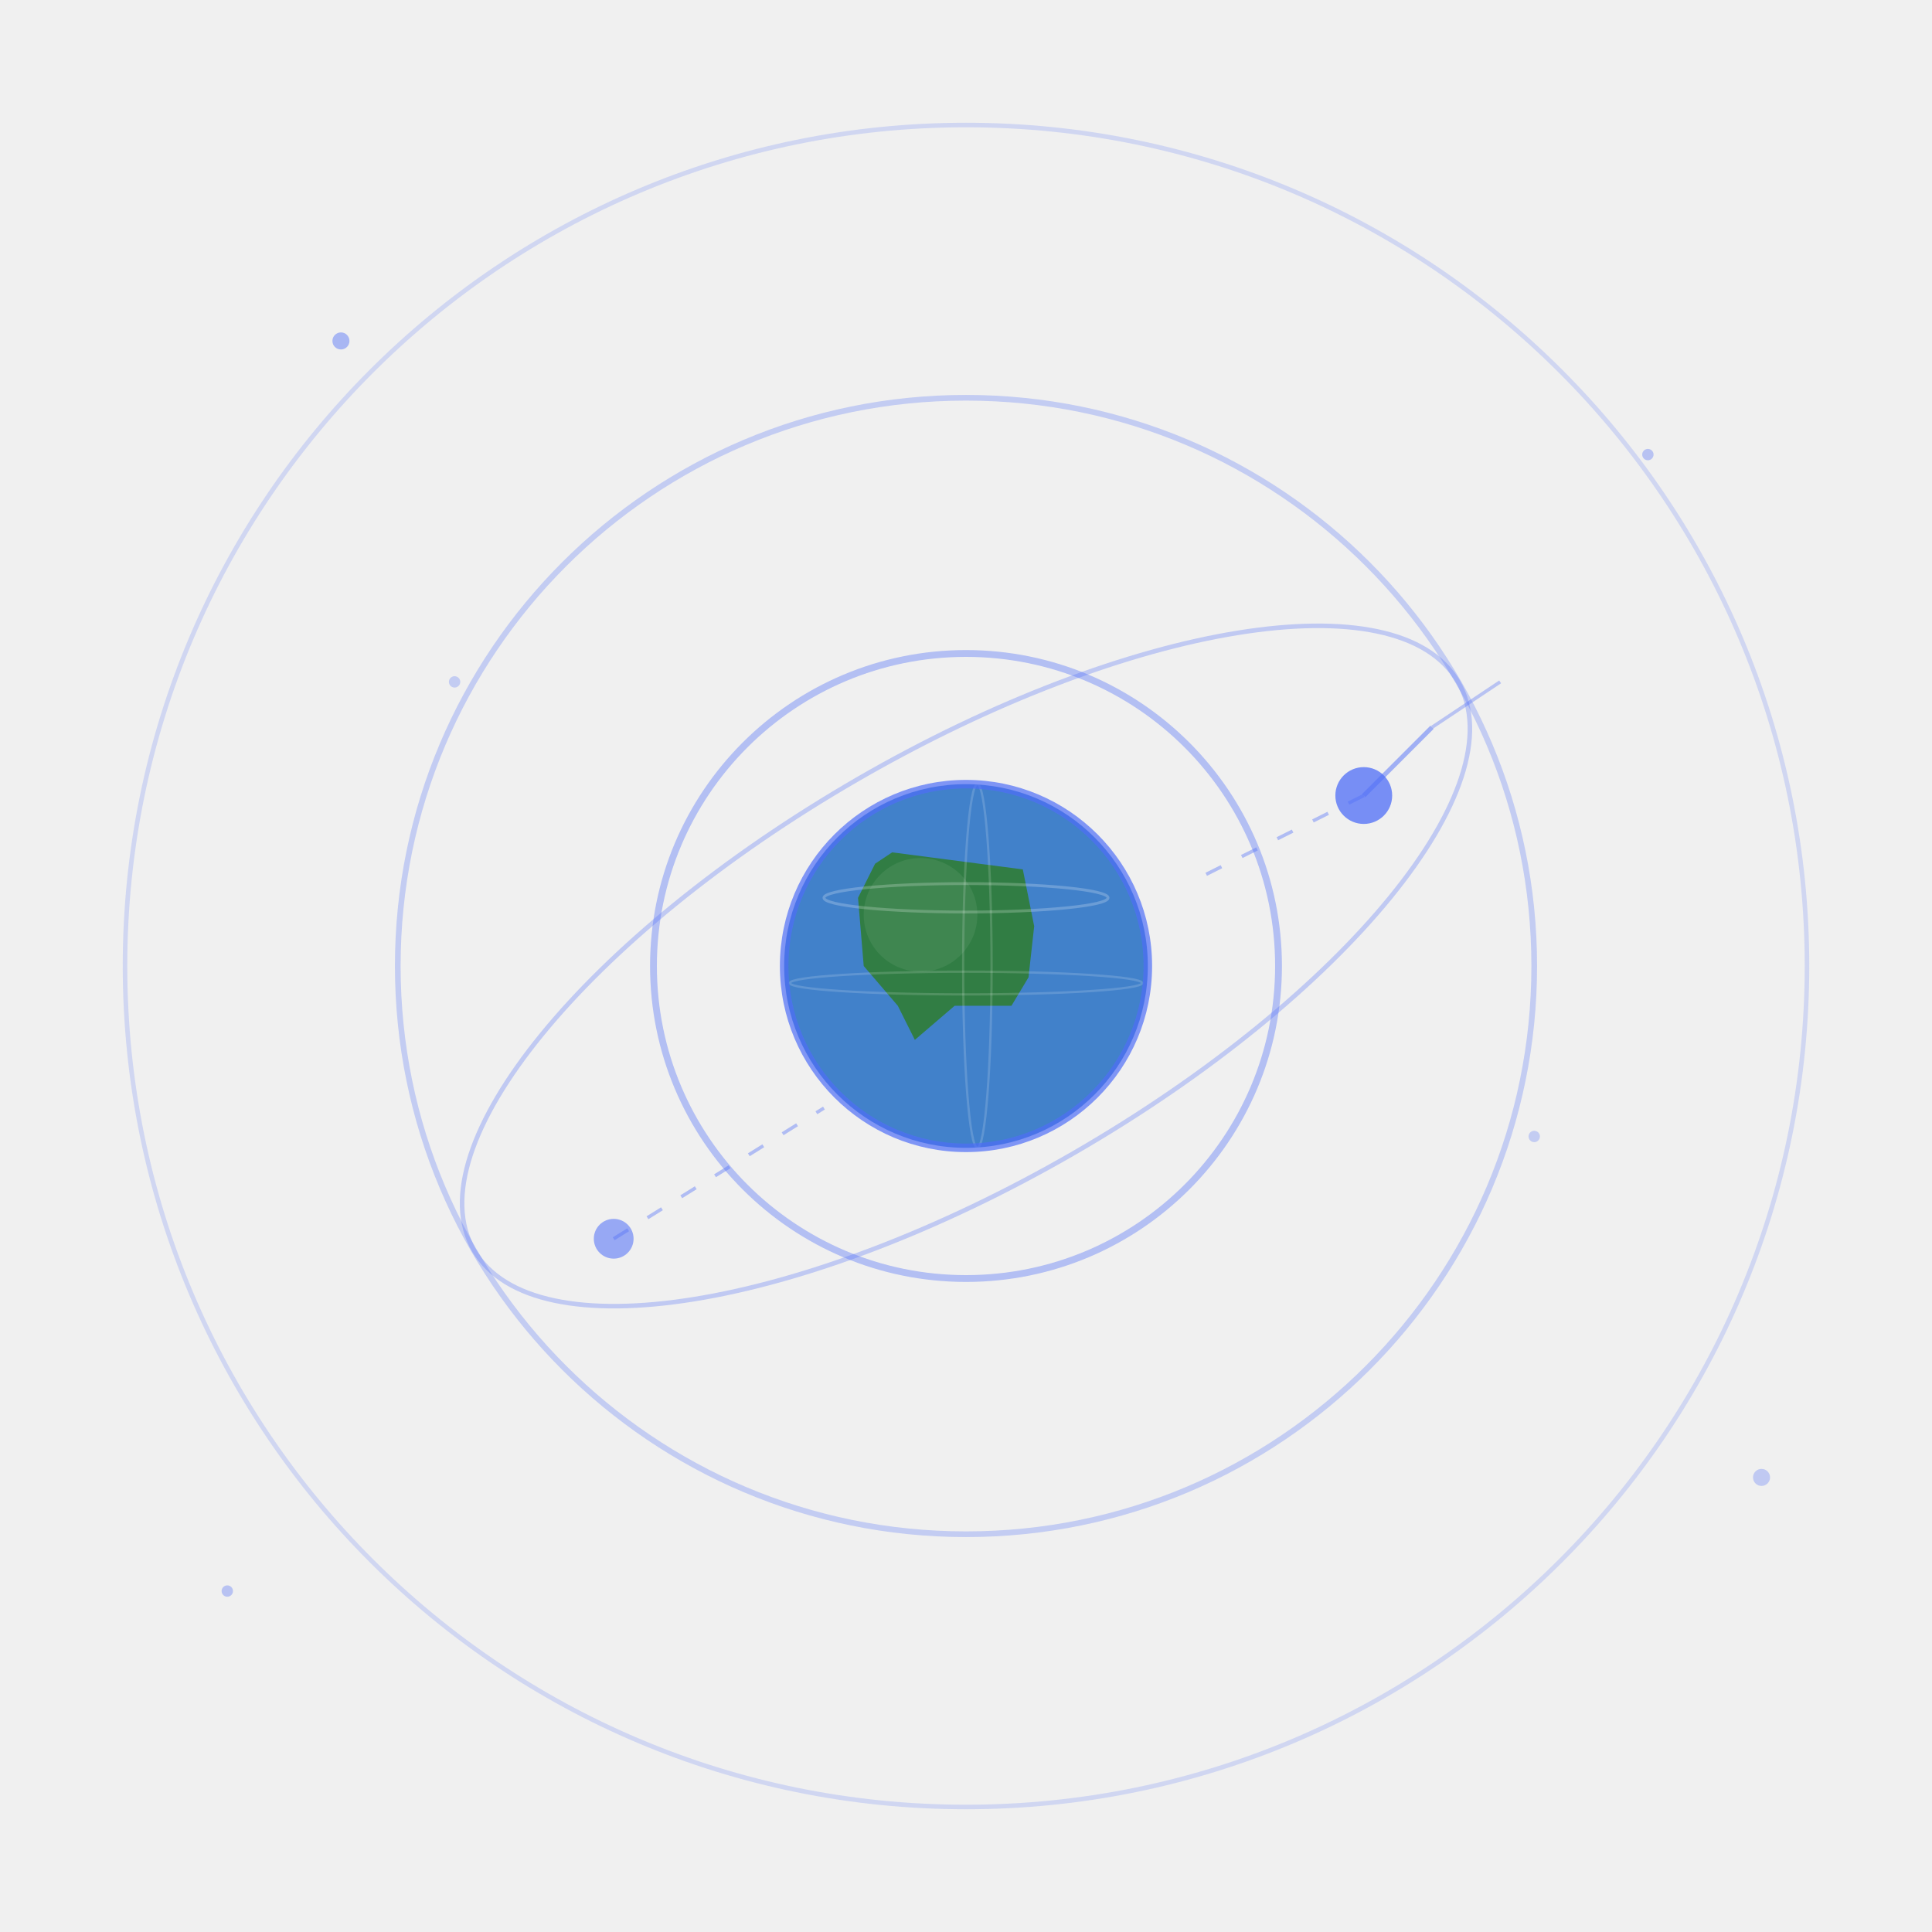
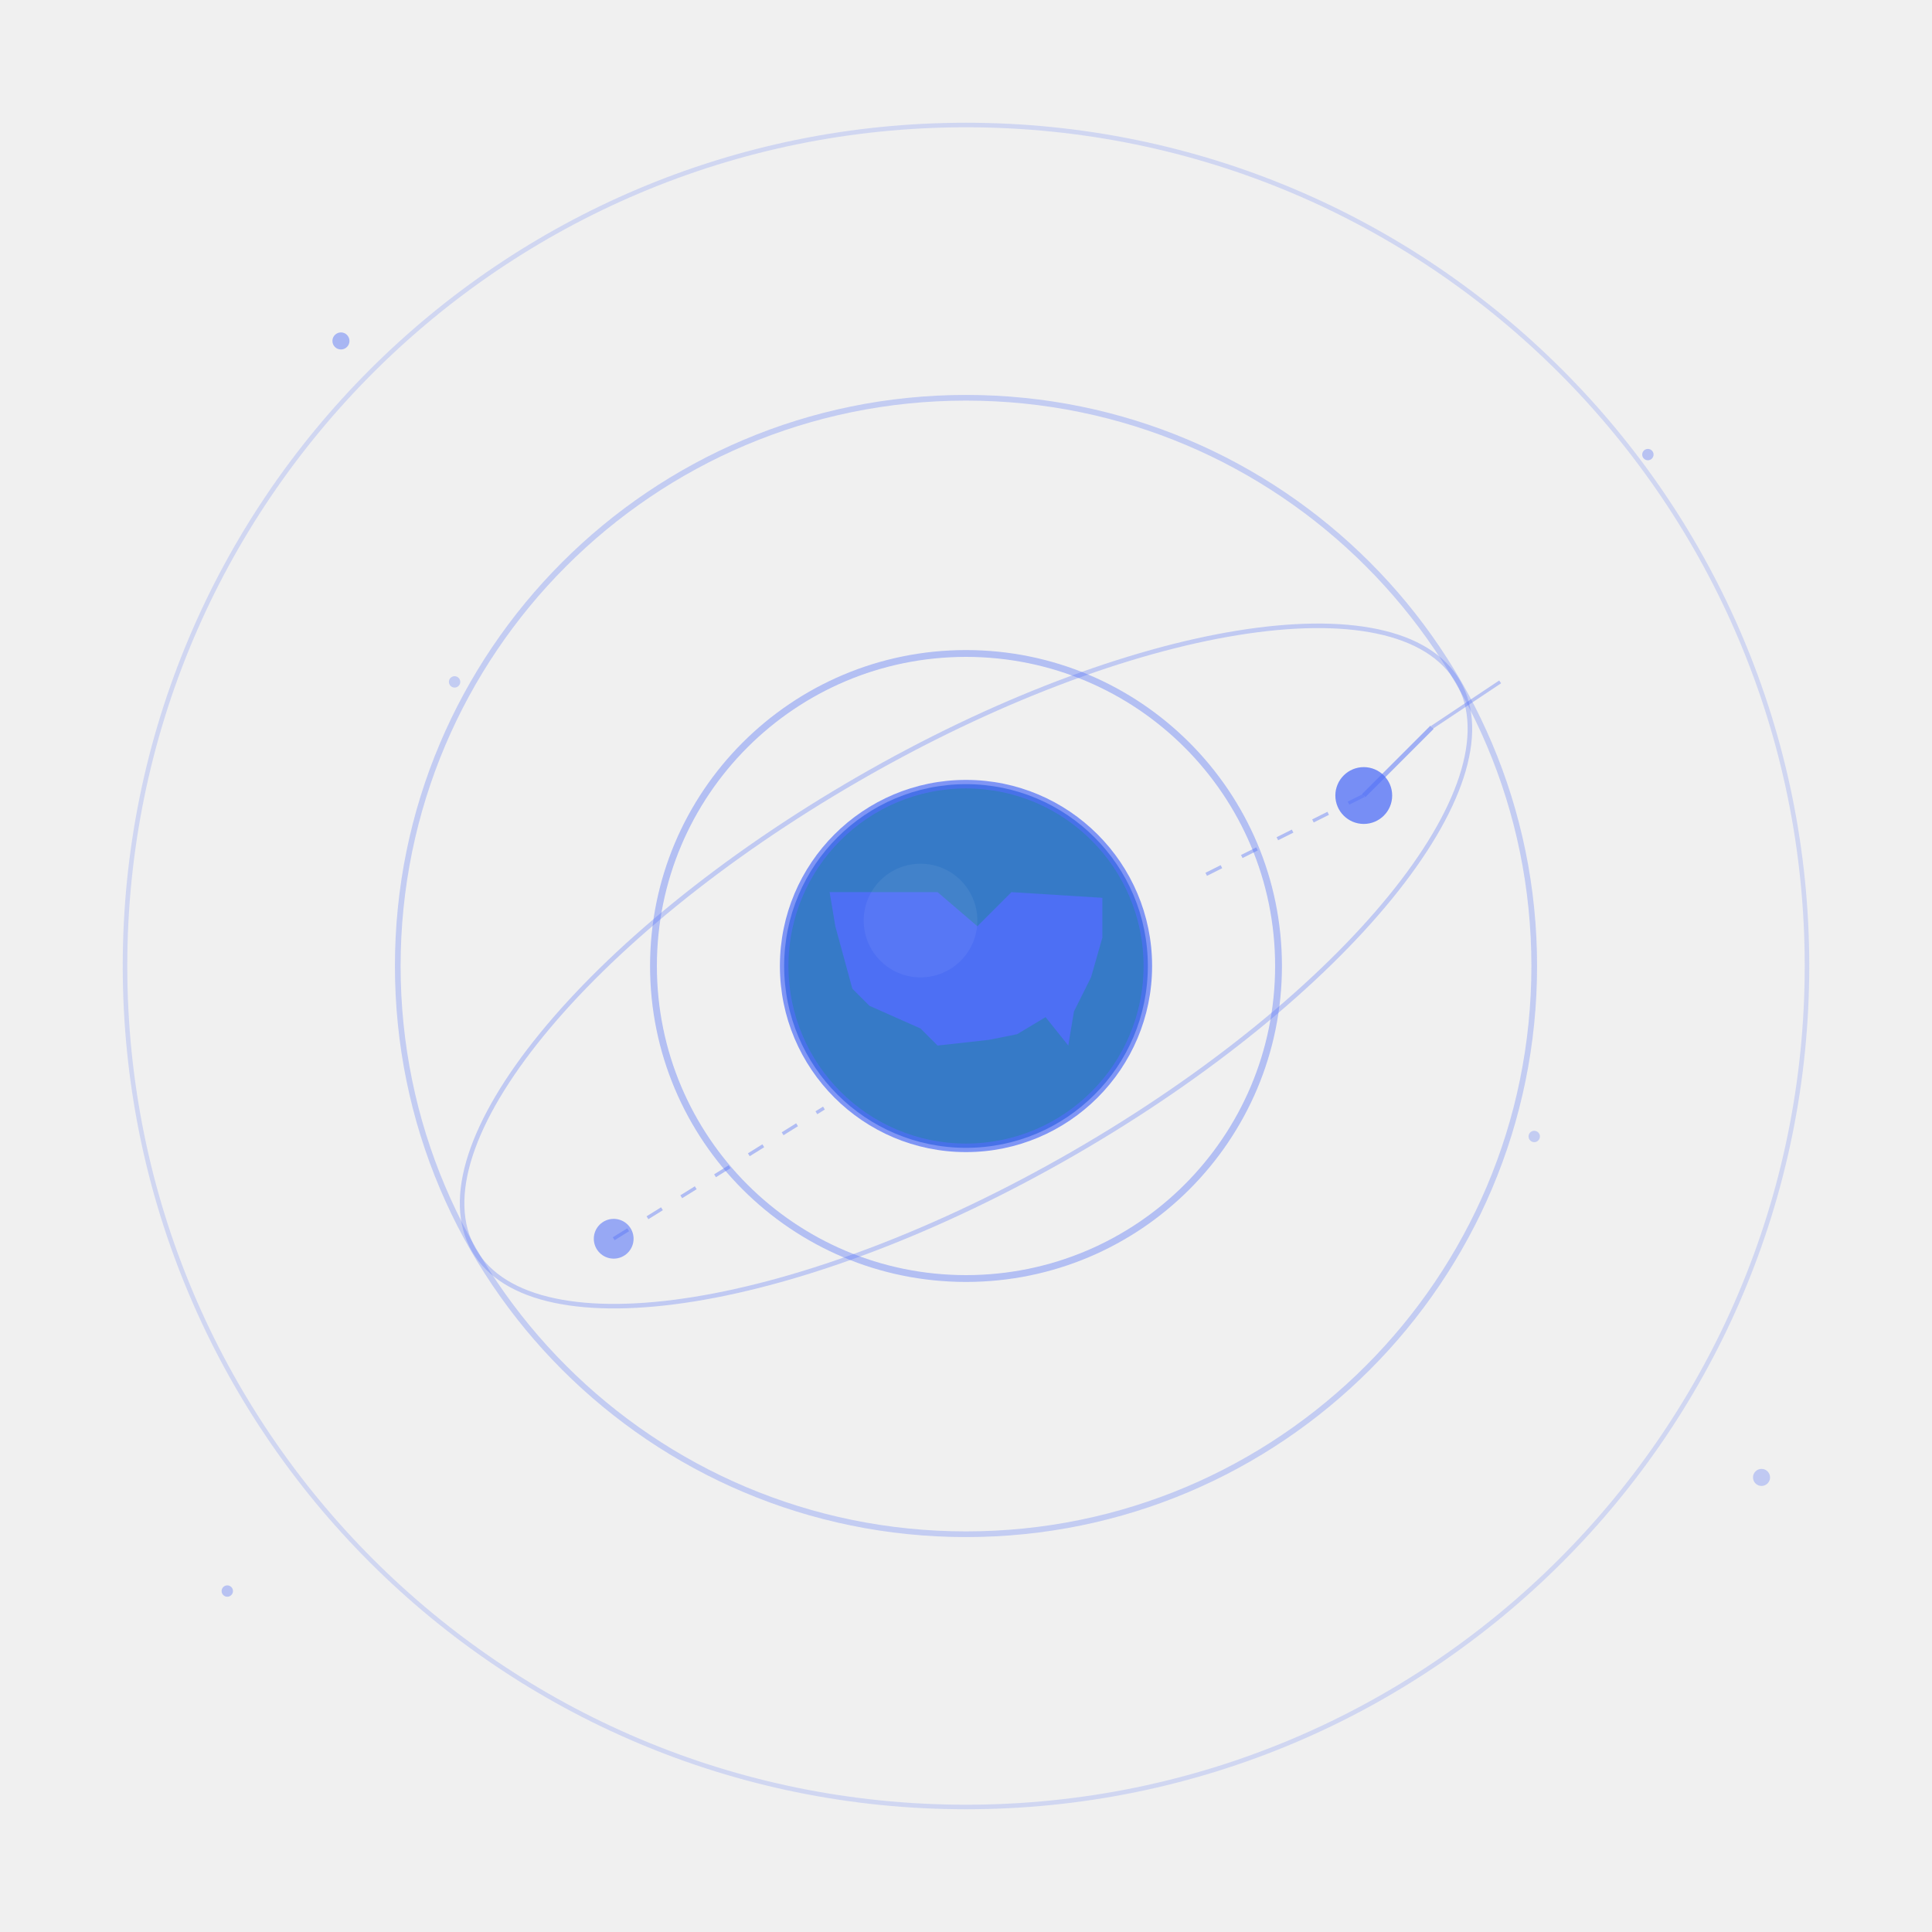
<svg xmlns="http://www.w3.org/2000/svg" viewBox="0 0 340 340" fill="none">
  <circle cx="170" cy="170" r="55" stroke="#4f6ef7" stroke-width="1.2" opacity="0.38" />
  <circle cx="170" cy="170" r="100" stroke="#4f6ef7" stroke-width="1" opacity="0.28" />
  <circle cx="170" cy="170" r="148" stroke="#4f6ef7" stroke-width="0.8" opacity="0.20" />
  <ellipse cx="170" cy="170" rx="100" ry="38" stroke="#4f6ef7" stroke-width="0.8" opacity="0.30" transform="rotate(-30 170 170)" />
  <circle cx="240" cy="140" r="5" fill="#4f6ef7" opacity="0.75" />
  <line x1="240" y1="140" x2="252" y2="128" stroke="#4f6ef7" stroke-width="0.8" opacity="0.5" />
  <line x1="252" y1="128" x2="264" y2="120" stroke="#4f6ef7" stroke-width="0.6" opacity="0.35" />
  <circle cx="108" cy="218" r="3.5" fill="#4f6ef7" opacity="0.55" />
  <line x1="240" y1="140" x2="210" y2="155" stroke="#4f6ef7" stroke-width="0.6" stroke-dasharray="3 4" opacity="0.4" />
  <line x1="108" y1="218" x2="145" y2="195" stroke="#4f6ef7" stroke-width="0.6" stroke-dasharray="3 4" opacity="0.4" />
-   <circle cx="170" cy="170" r="32" fill="#1565c0" opacity="0.8" />
-   <path d="M157,150 L180,153 L182,163 L181,172 L178,177 L174,177 L168,177 L161,183 L158,177 L152,170 L151,158 L154,152 Z" fill="#2e7d32" opacity="0.88" />
-   <ellipse cx="170" cy="158" rx="25" ry="2.5" stroke="white" stroke-width="0.5" fill="none" opacity="0.22" />
-   <ellipse cx="170" cy="173" rx="31" ry="2" stroke="white" stroke-width="0.4" fill="none" opacity="0.16" />
-   <ellipse cx="172" cy="170" rx="2.5" ry="32" stroke="white" stroke-width="0.4" fill="none" opacity="0.16" />
-   <circle cx="162" cy="161" r="10" fill="white" opacity="0.07" />
+   <circle cx="170" cy="170" r="32" fill="#1565c0" opacity="0.85" />
+   <path d="M146,157 L165,157 L172,163 L178,157 L194,158 L194,165 L192,172 L189,178 L188,184 L184,179 L179,182 L174,183 L165,184 L162,181 L153,177 L150,174 L147,163 Z" fill="#4f6ef7" opacity="0.92" />
+   <circle cx="162" cy="162" r="10" fill="white" opacity="0.06" />
  <circle cx="170" cy="170" r="32" stroke="#4f6ef7" stroke-width="1.5" opacity="0.7" fill="none" />
  <circle cx="60" cy="60" r="1.5" fill="#4f6ef7" opacity="0.45" />
  <circle cx="290" cy="80" r="1" fill="#4f6ef7" opacity="0.35" />
  <circle cx="310" cy="260" r="1.5" fill="#4f6ef7" opacity="0.30" />
  <circle cx="40" cy="280" r="1" fill="#4f6ef7" opacity="0.35" />
  <circle cx="80" cy="120" r="1" fill="#4f6ef7" opacity="0.28" />
  <circle cx="270" cy="200" r="1" fill="#4f6ef7" opacity="0.28" />
</svg>
